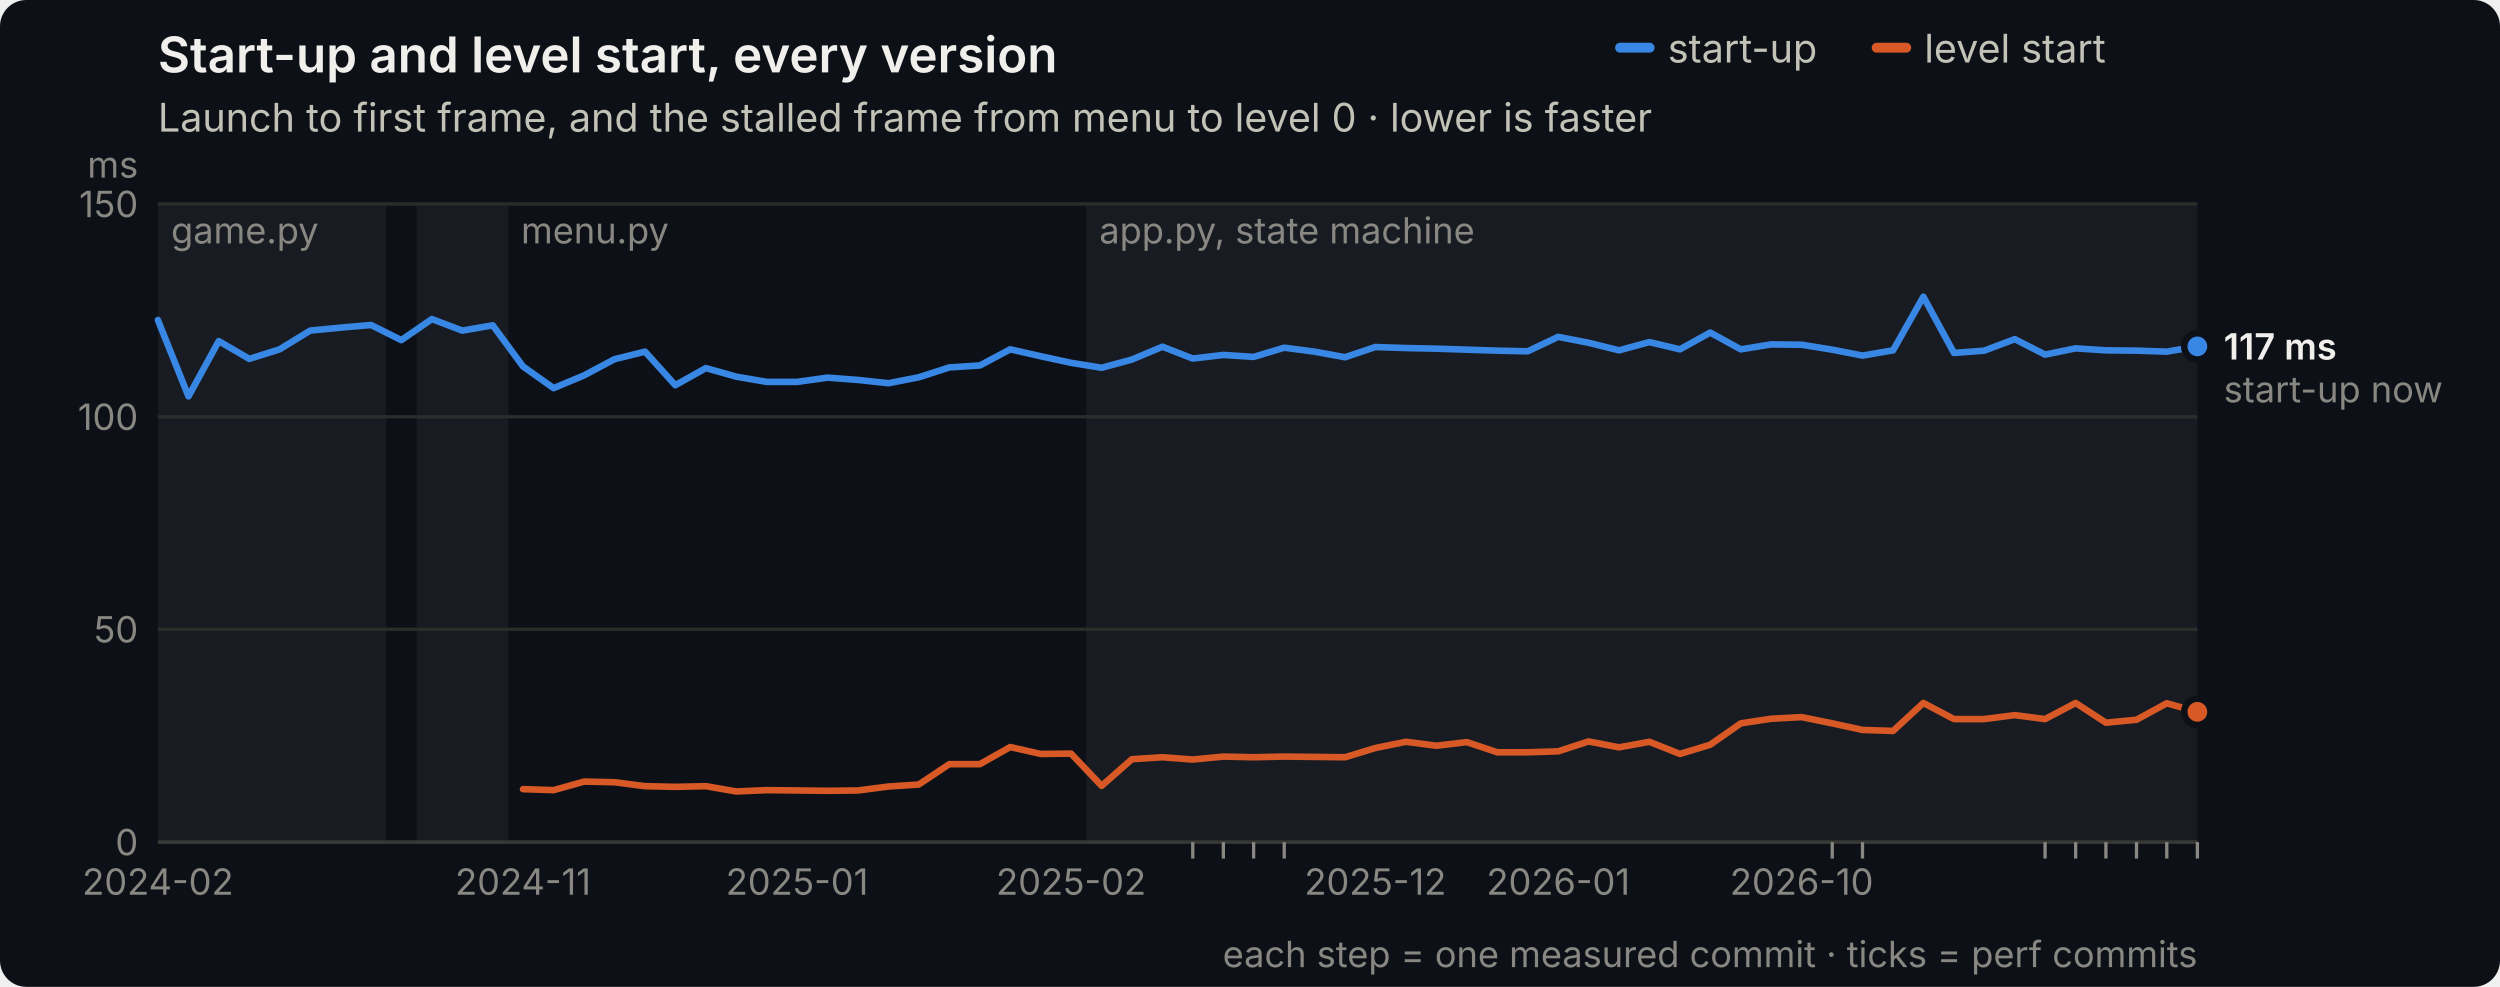
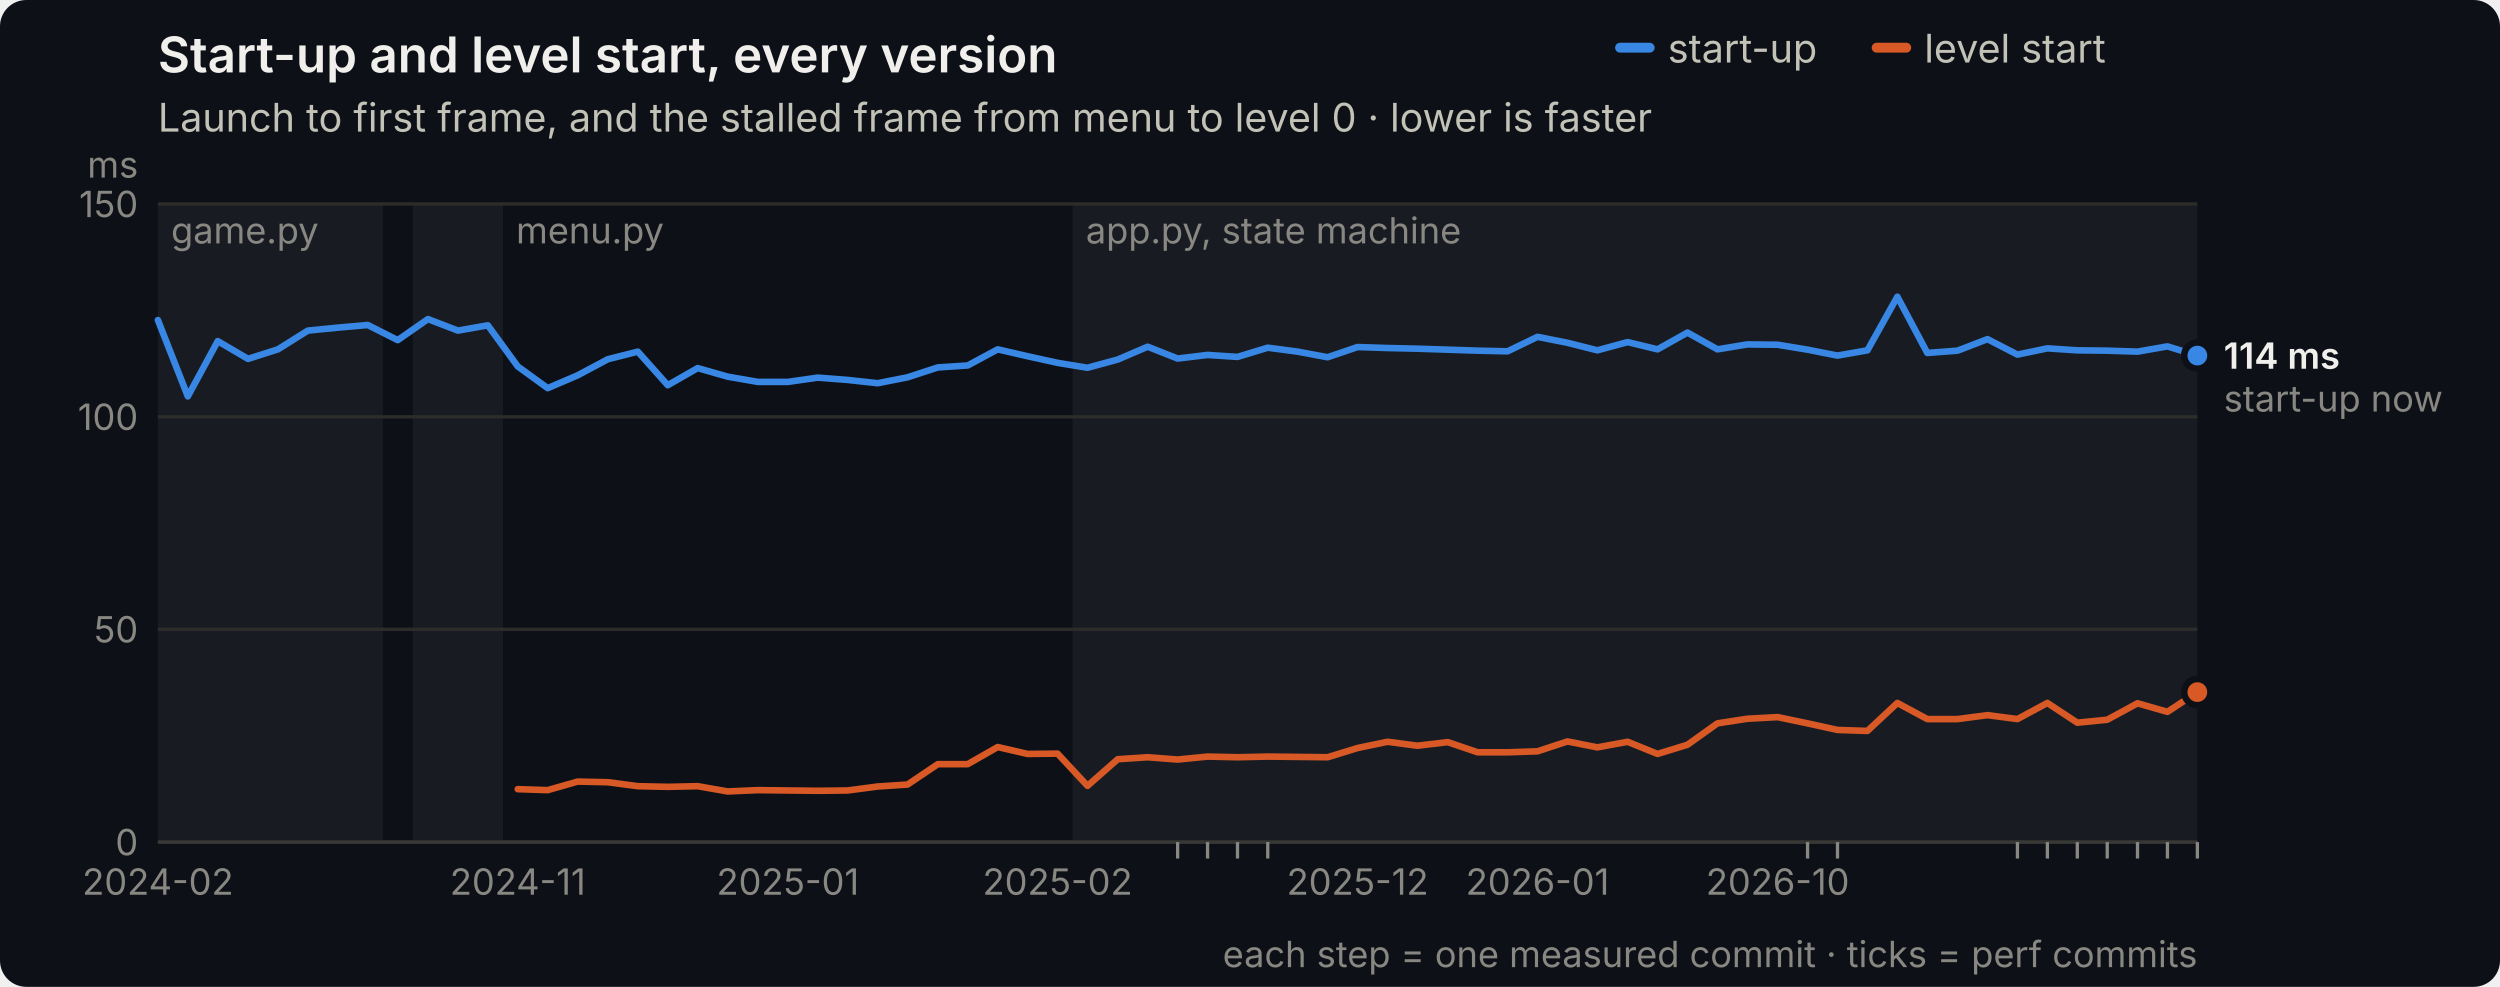
<svg xmlns="http://www.w3.org/2000/svg" viewBox="0 0 760 300" width="760" height="300" role="img">
  <style>text{font-family:system-ui,-apple-system,"Segoe UI",sans-serif}.t{font-size:15px;font-weight:600;fill:#f0efec} .s{font-size:12px;fill:#c3c2b7}.a{font-size:11px;fill:#898781} .v{font-size:11px;font-weight:600;fill:#f0efec}.g{stroke:#2c2c2a;stroke-width:1} .b{stroke:#383835;stroke-width:1}.band{fill:#ffffff;fill-opacity:0.05} .tick{stroke:#898781;stroke-width:1}.l1{stroke:#3987e5} .d1{fill:#3987e5} .l2{stroke:#d95926} .d2{fill:#d95926}.ring{stroke:#0d1117;stroke-width:2}</style>
  <rect width="100%" height="100%" rx="8" fill="#0d1117" />
  <text class="t" x="48" y="22">Start-up and level start, every version</text>
  <text class="s" x="48" y="40">Launch to first frame, and the stalled frame from menu to level 0 · lower is faster</text>
-   <rect class="band" x="48.0" y="62" width="69.4" height="194" />
+   <rect class="band" x="48.0" y="62" width="68.4" height="194" />
  <text class="a" x="52.0" y="74">game.py</text>
-   <rect class="band" x="126.7" y="62" width="27.8" height="194" />
-   <text class="a" x="158.4" y="74">menu.py</text>
-   <rect class="band" x="330.2" y="62" width="337.8" height="194" />
-   <text class="a" x="334.2" y="74">app.py, state machine</text>
+   <rect class="band" x="125.5" y="62" width="27.4" height="194" />
+   <text class="a" x="156.9" y="74">menu.py</text>
+   <rect class="band" x="326.1" y="62" width="341.9" height="194" />
+   <text class="a" x="330.1" y="74">app.py, state machine</text>
  <line class="g" x1="48" x2="668" y1="256.0" y2="256.0" />
  <text class="a" x="42" y="260.0" text-anchor="end">0</text>
  <line class="g" x1="48" x2="668" y1="191.3" y2="191.3" />
  <text class="a" x="42" y="195.3" text-anchor="end">50</text>
  <line class="g" x1="48" x2="668" y1="126.7" y2="126.7" />
  <text class="a" x="42" y="130.7" text-anchor="end">100</text>
  <line class="g" x1="48" x2="668" y1="62.0" y2="62.0" />
  <text class="a" x="42" y="66.0" text-anchor="end">150</text>
  <text class="a" x="42" y="54" text-anchor="end">ms</text>
  <line class="b" x1="48" x2="668" y1="256" y2="256" />
  <text class="a" x="48.0" y="272" text-anchor="middle">2024-02</text>
-   <text class="a" x="159.0" y="272" text-anchor="middle">2024-11</text>
-   <text class="a" x="242.3" y="272" text-anchor="middle">2025-01</text>
-   <text class="a" x="325.6" y="272" text-anchor="middle">2025-02</text>
-   <line class="tick" x1="362.6" x2="362.6" y1="256" y2="261" />
-   <line class="tick" x1="371.9" x2="371.9" y1="256" y2="261" />
-   <line class="tick" x1="381.1" x2="381.1" y1="256" y2="261" />
-   <line class="tick" x1="390.4" x2="390.4" y1="256" y2="261" />
-   <text class="a" x="418.1" y="272" text-anchor="middle">2025-12</text>
-   <text class="a" x="473.7" y="272" text-anchor="middle">2026-01</text>
-   <text class="a" x="547.7" y="272" text-anchor="middle">2026-10</text>
-   <line class="tick" x1="557.0" x2="557.0" y1="256" y2="261" />
-   <line class="tick" x1="566.2" x2="566.2" y1="256" y2="261" />
-   <line class="tick" x1="621.7" x2="621.7" y1="256" y2="261" />
-   <line class="tick" x1="631.0" x2="631.0" y1="256" y2="261" />
-   <line class="tick" x1="640.2" x2="640.2" y1="256" y2="261" />
-   <line class="tick" x1="649.5" x2="649.5" y1="256" y2="261" />
-   <line class="tick" x1="658.7" x2="658.7" y1="256" y2="261" />
+   <text class="a" x="157.4" y="272" text-anchor="middle">2024-11</text>
+   <text class="a" x="239.5" y="272" text-anchor="middle">2025-01</text>
+   <text class="a" x="321.5" y="272" text-anchor="middle">2025-02</text>
+   <line class="tick" x1="358.0" x2="358.0" y1="256" y2="261" />
+   <line class="tick" x1="367.1" x2="367.1" y1="256" y2="261" />
+   <line class="tick" x1="376.2" x2="376.2" y1="256" y2="261" />
+   <line class="tick" x1="385.4" x2="385.4" y1="256" y2="261" />
+   <text class="a" x="412.7" y="272" text-anchor="middle">2025-12</text>
+   <text class="a" x="467.4" y="272" text-anchor="middle">2026-01</text>
+   <text class="a" x="540.4" y="272" text-anchor="middle">2026-10</text>
+   <line class="tick" x1="549.5" x2="549.5" y1="256" y2="261" />
+   <line class="tick" x1="558.6" x2="558.6" y1="256" y2="261" />
+   <line class="tick" x1="613.3" x2="613.3" y1="256" y2="261" />
+   <line class="tick" x1="622.4" x2="622.4" y1="256" y2="261" />
+   <line class="tick" x1="631.5" x2="631.5" y1="256" y2="261" />
+   <line class="tick" x1="640.6" x2="640.6" y1="256" y2="261" />
+   <line class="tick" x1="649.8" x2="649.8" y1="256" y2="261" />
+   <line class="tick" x1="658.9" x2="658.9" y1="256" y2="261" />
  <line class="tick" x1="668.0" x2="668.0" y1="256" y2="261" />
  <text class="a" x="668" y="294" text-anchor="end">each step = one measured commit · ticks = perf commits</text>
-   <path class="l1" d="M48.0,97.3 L57.3,120.5 L66.5,103.7 L75.8,109.1 L85.0,106.2 L94.3,100.5 L103.5,99.6 L112.8,98.8 L122.0,103.4 L131.3,97.0 L140.5,100.5 L149.8,98.9 L159.0,111.4 L168.3,118.0 L177.6,114.1 L186.8,109.2 L196.1,106.9 L205.3,117.1 L214.6,111.9 L223.8,114.5 L233.1,116.1 L242.3,116.1 L251.6,114.8 L260.8,115.5 L270.1,116.5 L279.3,114.7 L288.6,111.7 L297.9,111.1 L307.1,106.2 L316.4,108.3 L325.6,110.3 L334.9,111.8 L344.1,109.3 L353.4,105.4 L362.6,109.0 L371.9,107.9 L381.1,108.5 L390.4,105.7 L399.6,106.9 L408.9,108.6 L418.1,105.5 L427.4,105.8 L436.7,106.0 L445.9,106.3 L455.2,106.6 L464.4,106.8 L473.7,102.4 L482.9,104.2 L492.2,106.5 L501.4,104.0 L510.7,106.2 L519.9,101.1 L529.2,106.2 L538.4,104.7 L547.7,104.8 L557.0,106.3 L566.2,108.1 L575.5,106.5 L584.7,90.2 L594.0,107.3 L603.2,106.6 L612.5,103.1 L621.7,107.8 L631.0,105.9 L640.2,106.5 L649.5,106.6 L658.7,106.9 L668.0,105.3" fill="none" stroke-width="2" stroke-linejoin="round" stroke-linecap="round" />
-   <circle class="d1 ring" cx="668.0" cy="105.3" r="4" />
-   <text class="v" x="676.0" y="109.3">117 ms</text>
-   <text class="a" x="676.0" y="122.3">start-up now</text>
-   <path class="l2" d="M122.0,243.6 M159.0,239.9 L168.3,240.2 L177.6,237.6 L186.8,237.8 L196.1,239.0 L205.3,239.2 L214.6,239.0 L223.8,240.6 L233.1,240.2 L242.3,240.3 L251.6,240.4 L260.8,240.3 L270.1,239.1 L279.3,238.5 L288.6,232.3 L297.9,232.3 L307.1,227.1 L316.4,229.2 L325.6,229.1 L334.9,238.9 L344.1,230.8 L353.4,230.2 L362.6,230.9 L371.9,230.0 L381.1,230.2 L390.4,230.0 L399.6,230.1 L408.9,230.2 L418.1,227.4 L427.4,225.5 L436.7,226.7 L445.9,225.6 L455.2,228.7 L464.4,228.7 L473.7,228.4 L482.9,225.4 L492.2,227.2 L501.4,225.5 L510.7,229.2 L519.9,226.4 L529.2,219.9 L538.4,218.5 L547.7,218.0 L557.0,219.9 L566.2,221.9 L575.5,222.2 L584.7,213.7 L594.0,218.6 L603.2,218.6 L612.5,217.4 L621.7,218.6 L631.0,213.7 L640.2,219.7 L649.5,218.8 L658.7,213.8 L668.0,216.4" fill="none" stroke-width="2" stroke-linejoin="round" stroke-linecap="round" />
-   <circle class="d2 ring" cx="668.0" cy="216.4" r="4" />
+   <path class="l1" d="M48.0,97.3 L57.1,120.5 L66.2,103.7 L75.4,109.1 L84.5,106.2 L93.6,100.5 L102.7,99.6 L111.8,98.8 L120.9,103.4 L130.1,97.0 L139.2,100.5 L148.3,98.9 L157.4,111.4 L166.5,118.0 L175.6,114.1 L184.8,109.2 L193.9,106.9 L203.0,117.1 L212.1,111.9 L221.2,114.5 L230.4,116.1 L239.5,116.1 L248.6,114.8 L257.7,115.5 L266.8,116.5 L275.9,114.7 L285.1,111.7 L294.2,111.1 L303.3,106.2 L312.4,108.3 L321.5,110.3 L330.6,111.8 L339.8,109.3 L348.9,105.4 L358.0,109.0 L367.1,107.9 L376.2,108.5 L385.4,105.7 L394.5,106.9 L403.6,108.6 L412.7,105.5 L421.8,105.8 L430.9,106.0 L440.1,106.3 L449.2,106.6 L458.3,106.8 L467.4,102.4 L476.5,104.2 L485.6,106.5 L494.8,104.0 L503.9,106.2 L513.0,101.1 L522.1,106.2 L531.2,104.7 L540.4,104.8 L549.5,106.3 L558.6,108.1 L567.7,106.5 L576.8,90.2 L585.9,107.3 L595.1,106.6 L604.2,103.1 L613.3,107.8 L622.4,105.9 L631.5,106.5 L640.6,106.6 L649.8,106.9 L658.9,105.3 L668.0,108.1" fill="none" stroke-width="2" stroke-linejoin="round" stroke-linecap="round" />
+   <circle class="d1 ring" cx="668.0" cy="108.1" r="4" />
+   <text class="v" x="676.0" y="112.1">114 ms</text>
+   <text class="a" x="676.0" y="125.1">start-up now</text>
+   <path class="l2" d="M120.9,243.6 M157.4,239.9 L166.5,240.2 L175.6,237.6 L184.8,237.8 L193.9,239.0 L203.0,239.2 L212.1,239.0 L221.2,240.6 L230.4,240.2 L239.5,240.3 L248.6,240.4 L257.7,240.3 L266.8,239.1 L275.9,238.5 L285.1,232.3 L294.2,232.3 L303.3,227.1 L312.4,229.2 L321.5,229.1 L330.6,238.9 L339.8,230.8 L348.9,230.2 L358.0,230.9 L367.1,230.0 L376.2,230.2 L385.4,230.0 L394.5,230.1 L403.6,230.2 L412.7,227.4 L421.8,225.5 L430.9,226.7 L440.1,225.6 L449.2,228.7 L458.3,228.7 L467.4,228.4 L476.5,225.4 L485.6,227.2 L494.8,225.5 L503.9,229.2 L513.0,226.4 L522.1,219.9 L531.2,218.5 L540.4,218.0 L549.5,219.9 L558.6,221.9 L567.7,222.2 L576.8,213.7 L585.9,218.6 L595.1,218.6 L604.2,217.4 L613.3,218.6 L622.4,213.7 L631.5,219.7 L640.6,218.8 L649.8,213.8 L658.9,216.4 L668.0,210.4" fill="none" stroke-width="2" stroke-linejoin="round" stroke-linecap="round" />
+   <circle class="d2 ring" cx="668.0" cy="210.4" r="4" />
  <rect class="d2" x="569.0" y="13" width="12" height="3" rx="1.5" />
  <text class="s" x="585.0" y="19">level start</text>
  <rect class="d1" x="491.0" y="13" width="12" height="3" rx="1.5" />
  <text class="s" x="507.0" y="19">start-up</text>
</svg>
